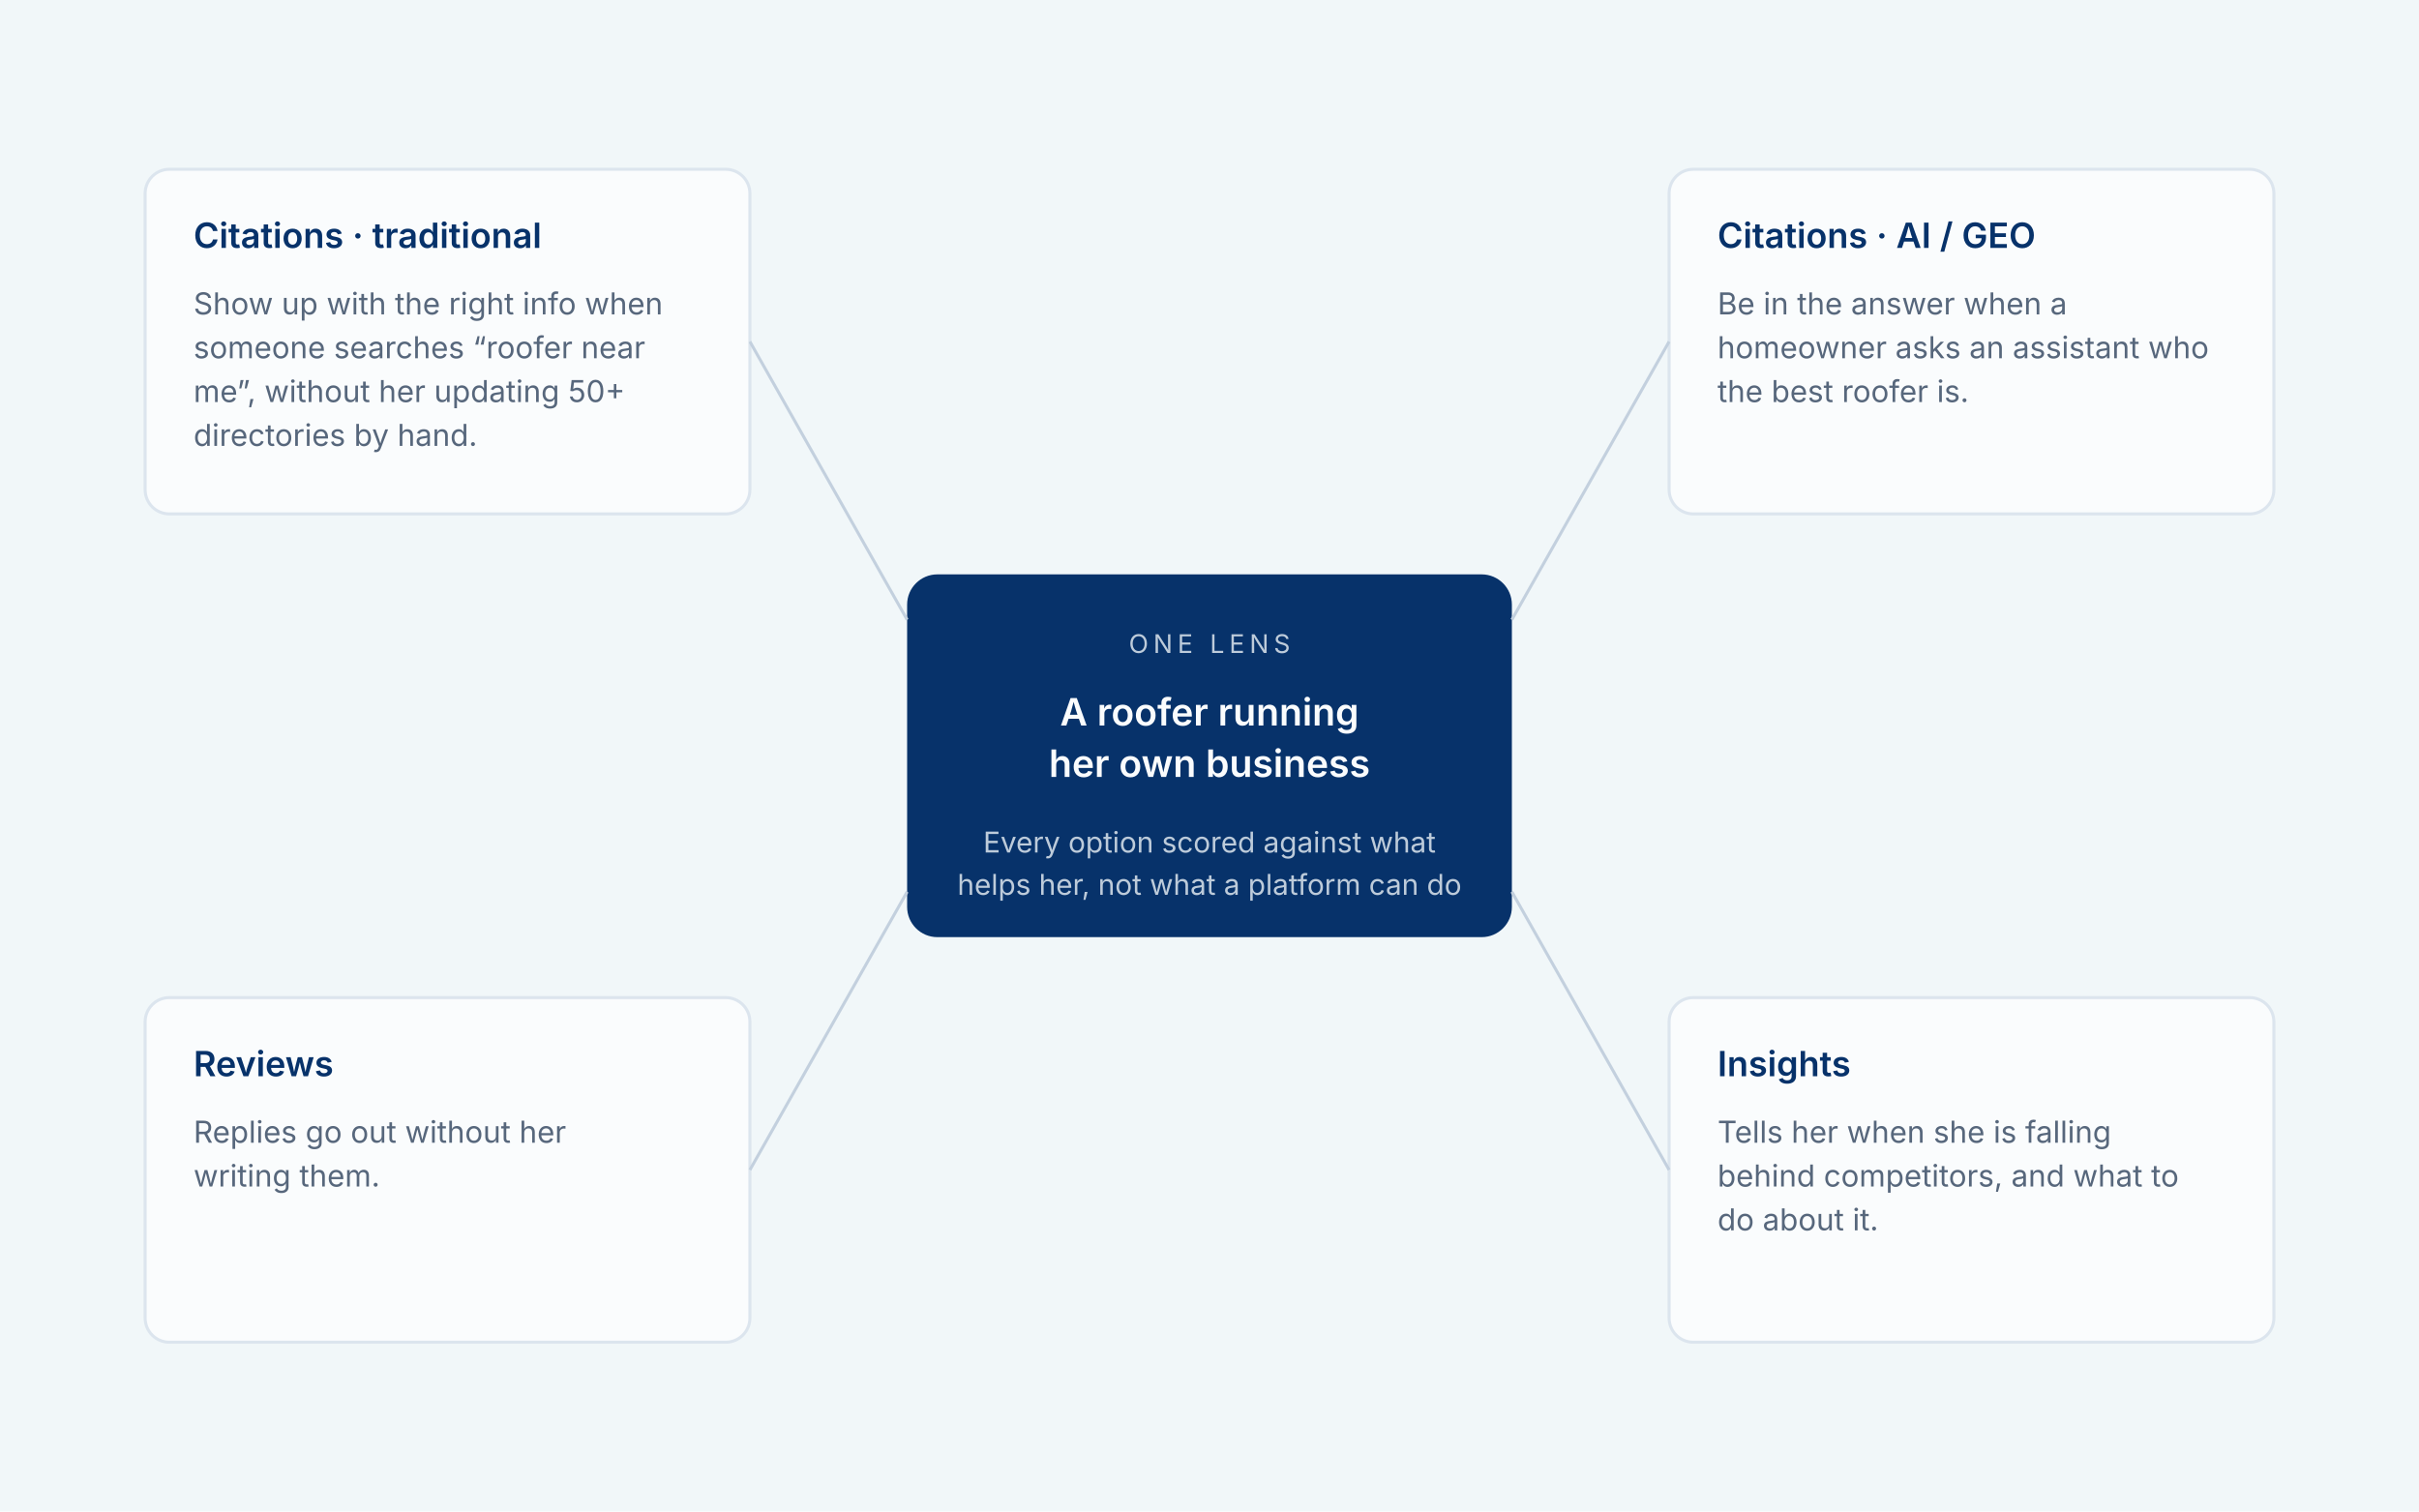
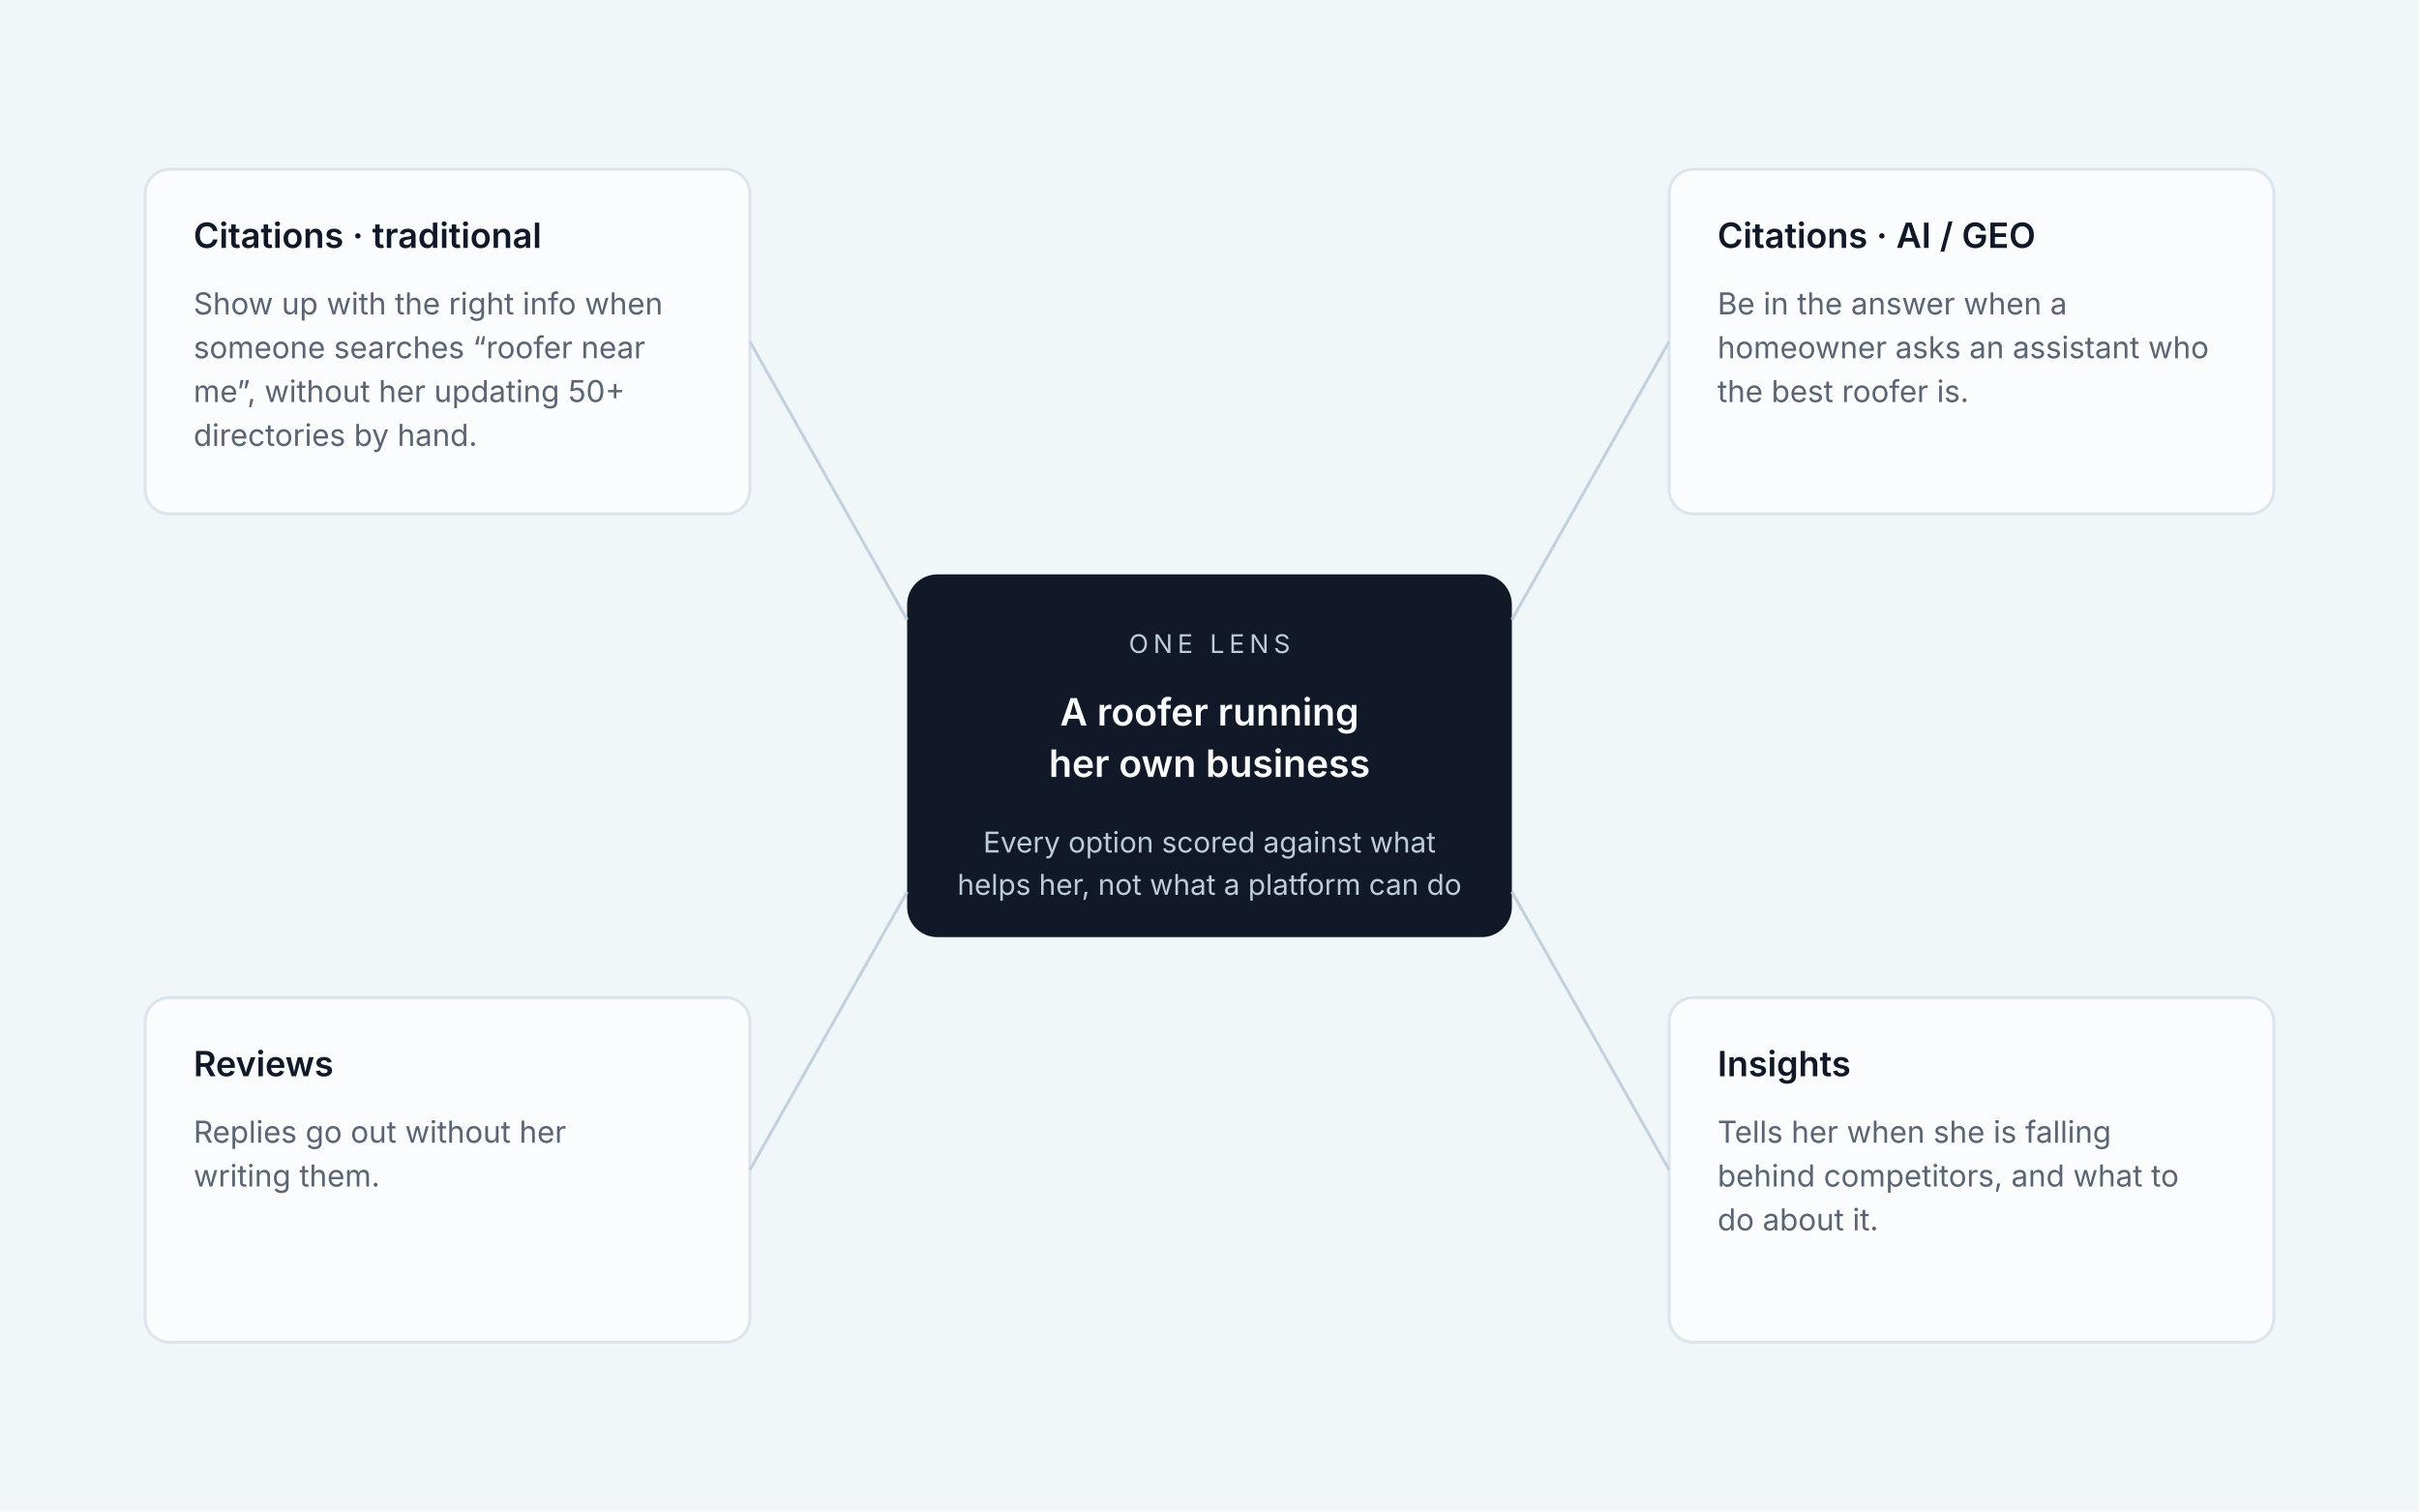
<svg xmlns="http://www.w3.org/2000/svg" viewBox="0 0 800 500" width="800" height="500" role="img" aria-label="Four evaluation epics, traditional citations, AI citations, reviews and insights, arranged around one persona lens: a roofer running her own business" font-family="Inter, Helvetica, Arial, sans-serif">
  <rect width="800" height="500" fill="#F1F7F9" />
-   <rect x="300" y="190" width="200" height="120" rx="10" fill="#07326A" />
+   <rect x="300" y="190" width="200" height="120" rx="10" fill="#111827" />
  <text x="400" y="216" font-size="8.5" fill="#BDCBDA" text-anchor="middle" letter-spacing="1.6">ONE LENS</text>
  <text x="400" y="240" font-size="12.5" fill="#FAFCFD" text-anchor="middle" font-weight="600">A roofer running</text>
  <text x="400" y="257" font-size="12.5" fill="#FAFCFD" text-anchor="middle" font-weight="600">her own business</text>
  <text x="400" y="282" font-size="9.5" fill="#BDCBDA" text-anchor="middle">Every option scored against what</text>
  <text x="400" y="296" font-size="9.5" fill="#BDCBDA" text-anchor="middle">helps her, not what a platform can do</text>
  <rect x="48" y="56" width="200" height="114" rx="8" fill="#FAFCFD" stroke="#DCE5EE" stroke-width="1" />
-   <text x="64" y="82" font-size="11.5" fill="#07326A" text-anchor="start" font-weight="600">Citations · traditional</text>
-   <text x="64" y="104.0" font-size="10" fill="#57677C" text-anchor="start">Show up with the right info when</text>
-   <text x="64" y="118.5" font-size="10" fill="#57677C" text-anchor="start">someone searches “roofer near</text>
-   <text x="64" y="133.0" font-size="10" fill="#57677C" text-anchor="start">me”, without her updating 50+</text>
-   <text x="64" y="147.5" font-size="10" fill="#57677C" text-anchor="start">directories by hand.</text>
+   <text x="64" y="82" font-size="11.5" fill="#111827" text-anchor="start" font-weight="600">Citations · traditional</text>
+   <text x="64" y="104.0" font-size="10" fill="#5B6472" text-anchor="start">Show up with the right info when</text>
+   <text x="64" y="118.5" font-size="10" fill="#5B6472" text-anchor="start">someone searches “roofer near</text>
+   <text x="64" y="133.0" font-size="10" fill="#5B6472" text-anchor="start">me”, without her updating 50+</text>
+   <text x="64" y="147.5" font-size="10" fill="#5B6472" text-anchor="start">directories by hand.</text>
  <rect x="552" y="56" width="200" height="114" rx="8" fill="#FAFCFD" stroke="#DCE5EE" stroke-width="1" />
-   <text x="568" y="82" font-size="11.5" fill="#07326A" text-anchor="start" font-weight="600">Citations · AI / GEO</text>
-   <text x="568" y="104.0" font-size="10" fill="#57677C" text-anchor="start">Be in the answer when a</text>
-   <text x="568" y="118.5" font-size="10" fill="#57677C" text-anchor="start">homeowner asks an assistant who</text>
-   <text x="568" y="133.0" font-size="10" fill="#57677C" text-anchor="start">the best roofer is.</text>
+   <text x="568" y="82" font-size="11.5" fill="#111827" text-anchor="start" font-weight="600">Citations · AI / GEO</text>
+   <text x="568" y="104.0" font-size="10" fill="#5B6472" text-anchor="start">Be in the answer when a</text>
+   <text x="568" y="118.5" font-size="10" fill="#5B6472" text-anchor="start">homeowner asks an assistant who</text>
+   <text x="568" y="133.0" font-size="10" fill="#5B6472" text-anchor="start">the best roofer is.</text>
  <rect x="48" y="330" width="200" height="114" rx="8" fill="#FAFCFD" stroke="#DCE5EE" stroke-width="1" />
-   <text x="64" y="356" font-size="11.5" fill="#07326A" text-anchor="start" font-weight="600">Reviews</text>
-   <text x="64" y="378.0" font-size="10" fill="#57677C" text-anchor="start">Replies go out without her</text>
-   <text x="64" y="392.5" font-size="10" fill="#57677C" text-anchor="start">writing them.</text>
+   <text x="64" y="356" font-size="11.5" fill="#111827" text-anchor="start" font-weight="600">Reviews</text>
+   <text x="64" y="378.0" font-size="10" fill="#5B6472" text-anchor="start">Replies go out without her</text>
+   <text x="64" y="392.5" font-size="10" fill="#5B6472" text-anchor="start">writing them.</text>
  <rect x="552" y="330" width="200" height="114" rx="8" fill="#FAFCFD" stroke="#DCE5EE" stroke-width="1" />
-   <text x="568" y="356" font-size="11.5" fill="#07326A" text-anchor="start" font-weight="600">Insights</text>
-   <text x="568" y="378.0" font-size="10" fill="#57677C" text-anchor="start">Tells her when she is falling</text>
-   <text x="568" y="392.5" font-size="10" fill="#57677C" text-anchor="start">behind competitors, and what to</text>
-   <text x="568" y="407.0" font-size="10" fill="#57677C" text-anchor="start">do about it.</text>
+   <text x="568" y="356" font-size="11.5" fill="#111827" text-anchor="start" font-weight="600">Insights</text>
+   <text x="568" y="378.0" font-size="10" fill="#5B6472" text-anchor="start">Tells her when she is falling</text>
+   <text x="568" y="392.5" font-size="10" fill="#5B6472" text-anchor="start">behind competitors, and what to</text>
+   <text x="568" y="407.0" font-size="10" fill="#5B6472" text-anchor="start">do about it.</text>
  <line x1="248" y1="113" x2="300" y2="205" stroke="#C3D0DE" stroke-width="1" />
  <line x1="552" y1="113" x2="500" y2="205" stroke="#C3D0DE" stroke-width="1" />
  <line x1="248" y1="387" x2="300" y2="295" stroke="#C3D0DE" stroke-width="1" />
  <line x1="552" y1="387" x2="500" y2="295" stroke="#C3D0DE" stroke-width="1" />
</svg>
